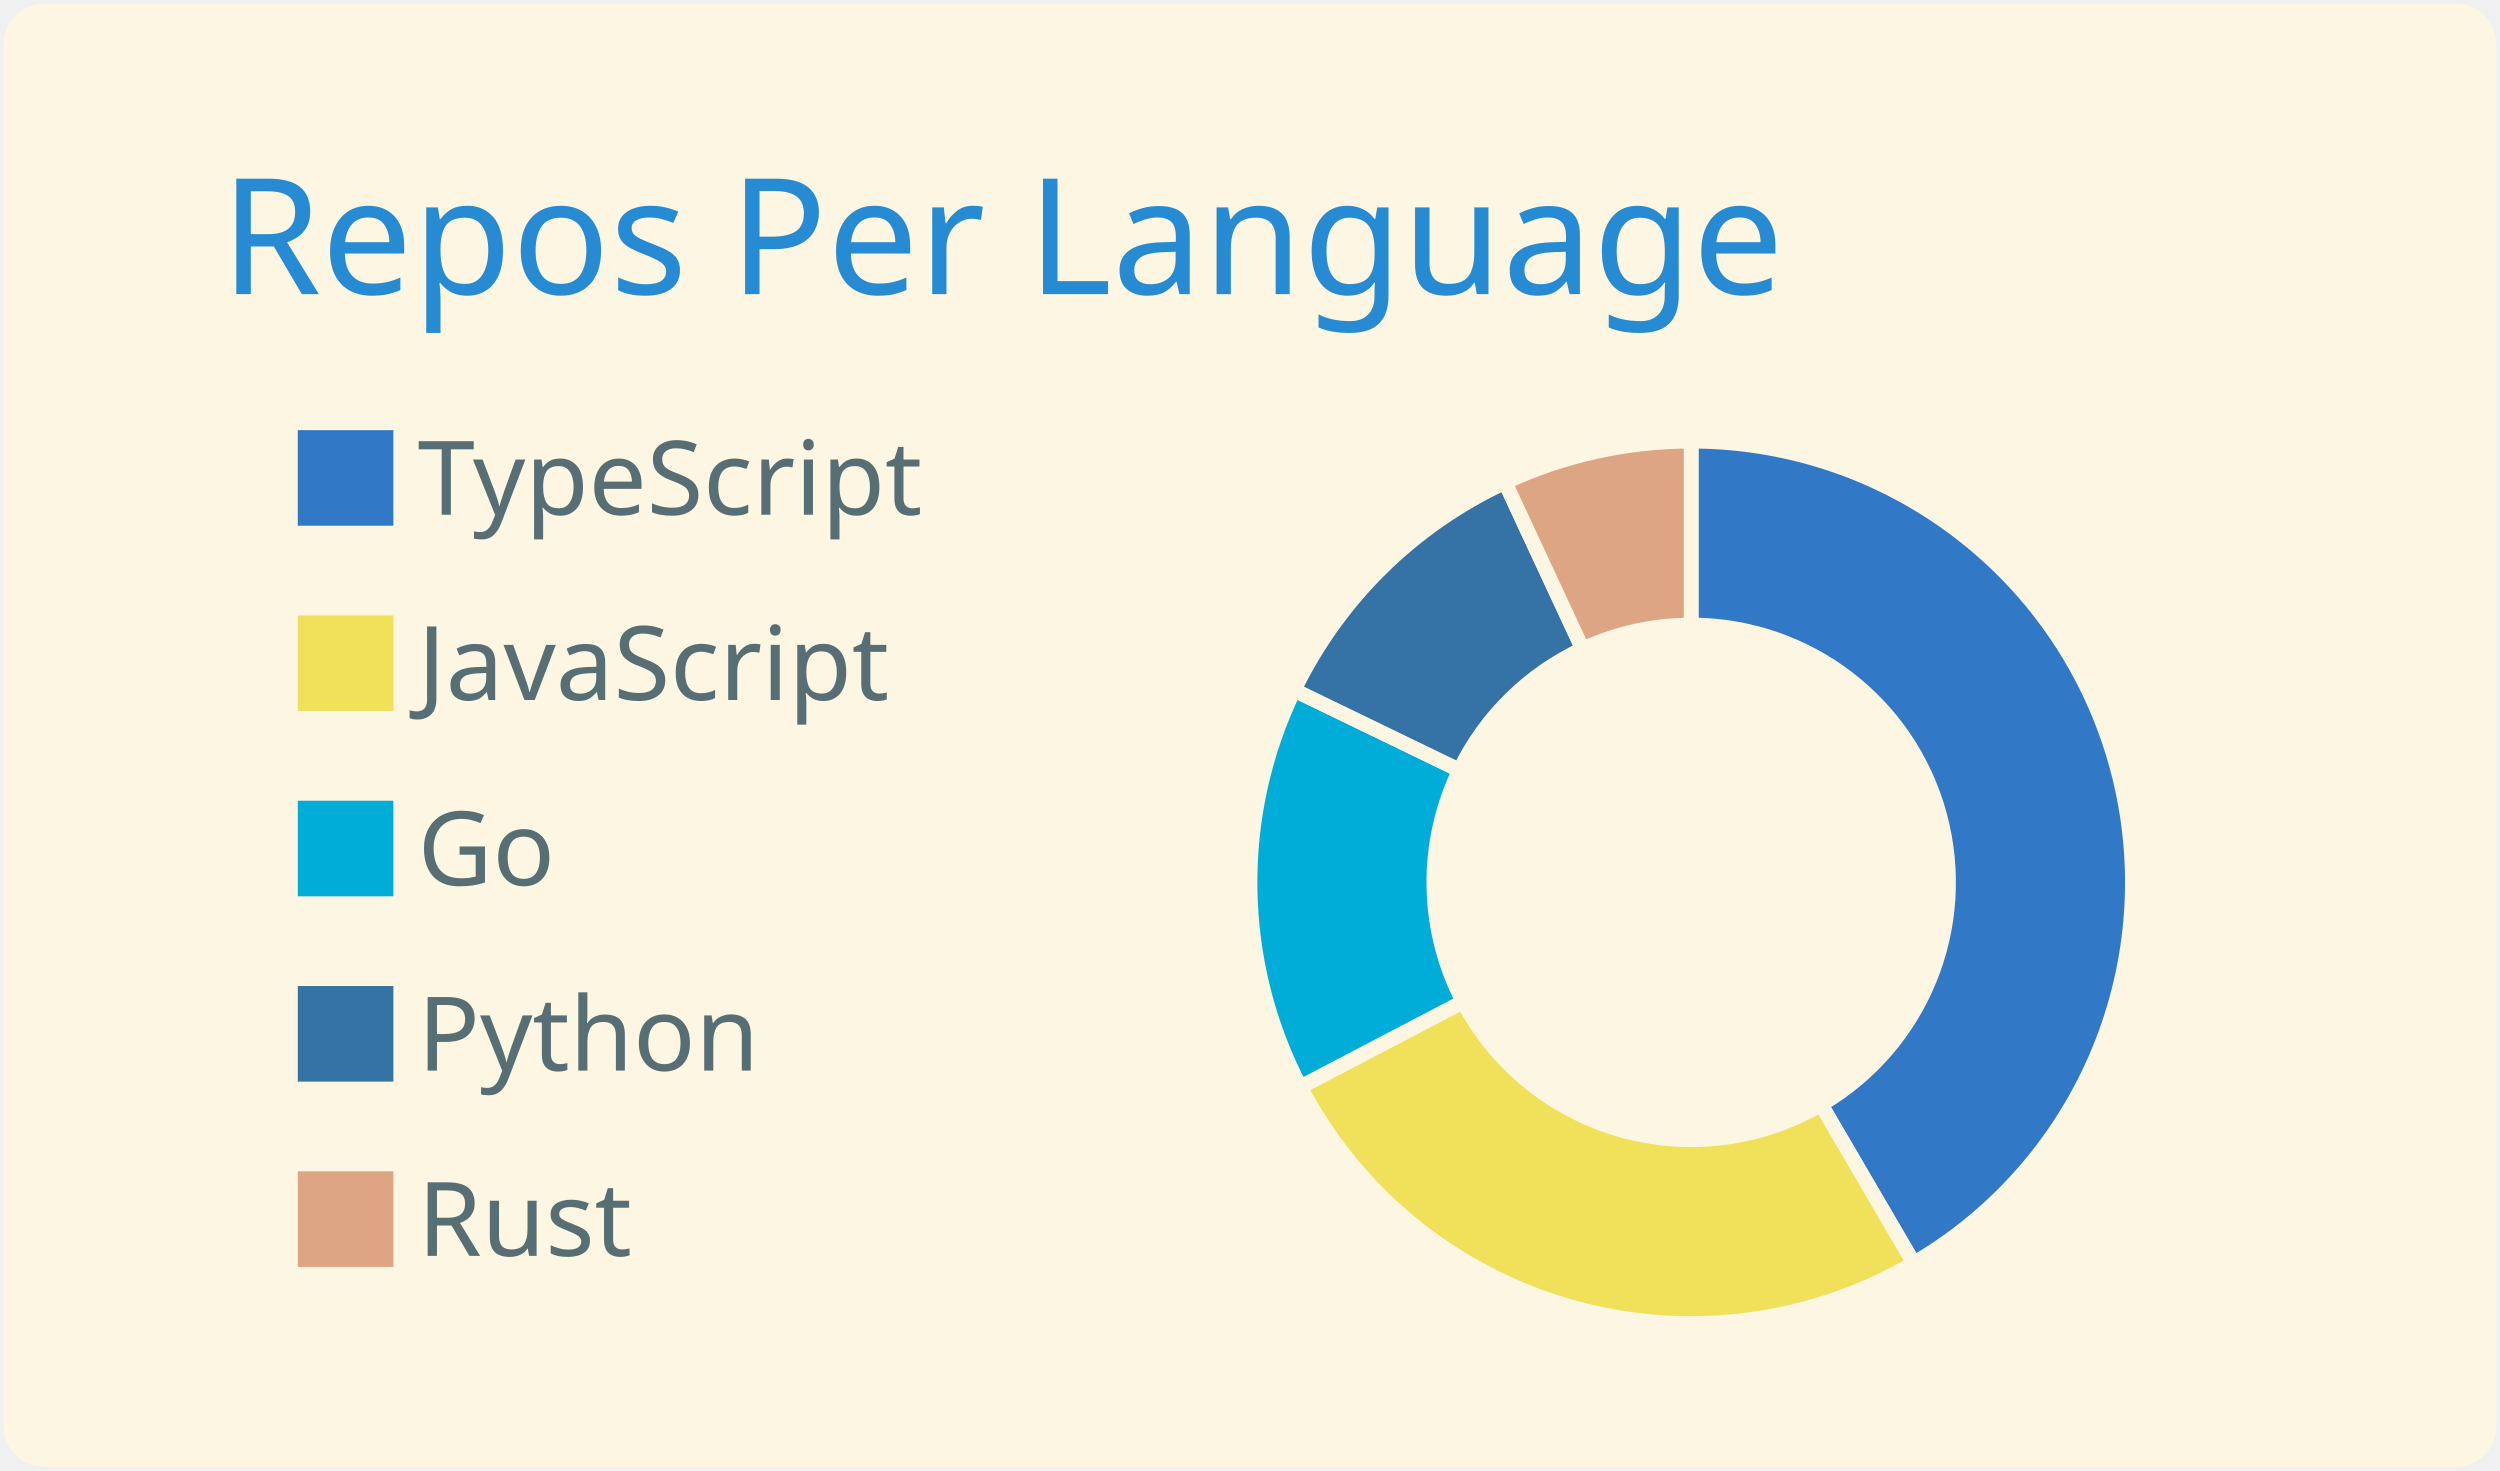
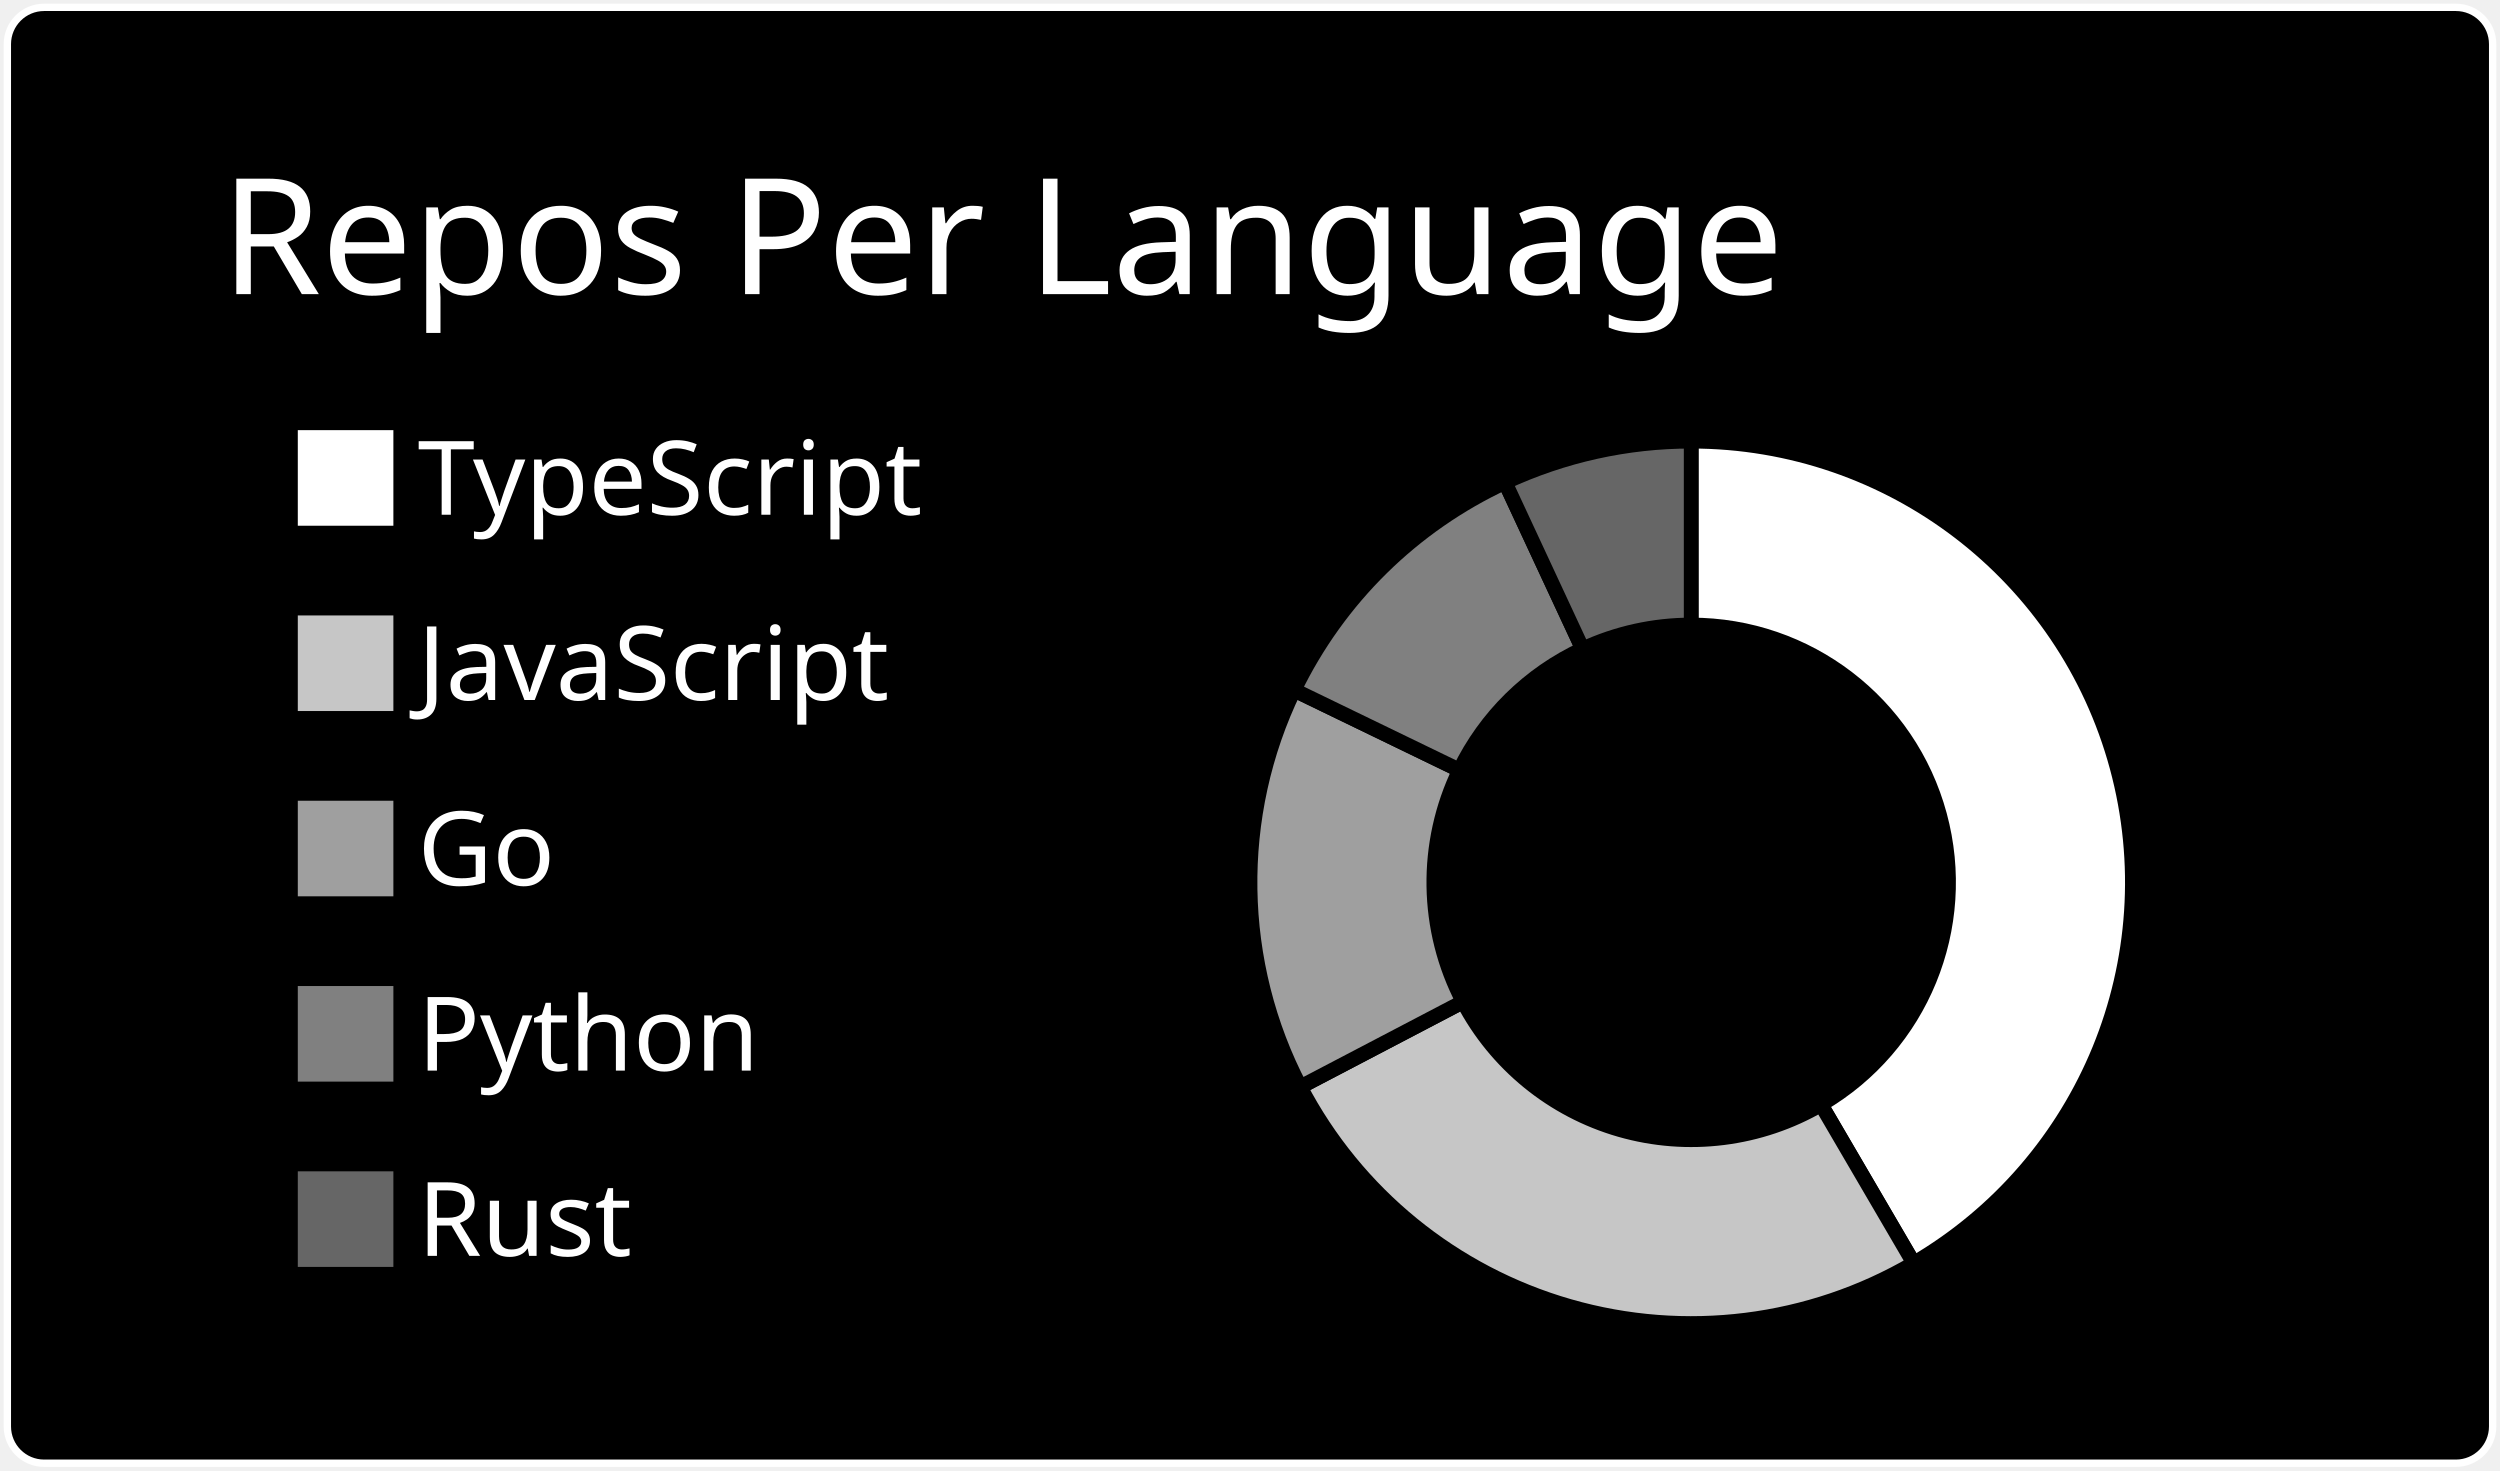
<svg xmlns="http://www.w3.org/2000/svg" width="340" height="200" viewBox="0 0 340 200">
  <style>
@keyframes gpsc-fade{from{opacity:0}to{opacity:1}}
@keyframes gpsc-rise{from{opacity:0;transform:translateY(16px)}to{opacity:1;transform:translateY(0)}}
@keyframes gpsc-grow{from{transform:scaleY(0)}to{transform:scaleY(1)}}
@keyframes gpsc-pop{from{opacity:0;transform:scale(.55)}to{opacity:1;transform:scale(1)}}
@keyframes gpsc-wipe{from{transform:translateX(calc(-1 * var(--gpsc-w,420px)))}to{transform:translateX(0)}}
@keyframes gpsc-tint{from{filter:sepia(.7) saturate(4) hue-rotate(-70deg)}to{filter:sepia(0) saturate(1) hue-rotate(0)}}
@keyframes gpsc-rgb{0%{filter:hue-rotate(0deg) saturate(1)}50%{filter:hue-rotate(180deg) saturate(1.7)}100%{filter:hue-rotate(360deg) saturate(1)}}.gpsc-item{animation:gpsc-fade 1.2s ease both calc(var(--gpsc-i,0) * 0.18s)}.arc{animation:gpsc-pop 1.2s ease both 1.35s;transform-box:fill-box;transform-origin:center}rect.bar{animation:gpsc-grow 1.5s cubic-bezier(.2,.7,.3,1) both 1.35s;transform-box:fill-box;transform-origin:center bottom}.gpsc-reveal{animation:gpsc-wipe 1.8s linear both 1.2s}@media (prefers-reduced-motion:reduce){.gpsc-root,.gpsc-root *,.gpsc-item,.gpsc-chart,rect.bar,.arc,.gpsc-reveal{animation:none!important}}</style>
  <style>* {
          font-family: 'Segoe UI', Ubuntu, "Helvetica Neue", Sans-Serif
        }</style>
  <g class="gpsc-root">
-     <rect x="1" y="1" rx="5" ry="5" height="99%" width="99.412%" stroke="#fdf6e3" stroke-width="1" fill="#fdf6e3" stroke-opacity="1" />
-     <text x="30" y="40" class="gpsc-item" style="--gpsc-i: 0; font-size: 22px; fill: #268bd2;">Repos Per Language</text>
+     <rect x="1" y="1" rx="5" ry="5" height="99%" width="99.412%" stroke="#ffffff" stroke-width="1" fill="#000000" stroke-opacity="1" />
+     <text x="30" y="40" class="gpsc-item" style="--gpsc-i: 0; font-size: 22px; fill: #ffffff;">Repos Per Language</text>
    <g transform="translate(0,40)">
      <g transform="translate(40,0)">
-         <rect y="18" width="14" height="14" class="gpsc-item" style="--gpsc-i: 0; stroke-width: 1px;" fill="#3178c6" stroke="#fdf6e3" />
-         <rect y="43.2" width="14" height="14" class="gpsc-item" style="--gpsc-i: 1; stroke-width: 1px;" fill="#f1e05a" stroke="#fdf6e3" />
-         <rect y="68.4" width="14" height="14" class="gpsc-item" style="--gpsc-i: 2; stroke-width: 1px;" fill="#00add8" stroke="#fdf6e3" />
-         <rect y="93.6" width="14" height="14" class="gpsc-item" style="--gpsc-i: 3; stroke-width: 1px;" fill="#3572a5" stroke="#fdf6e3" />
-         <rect y="118.8" width="14" height="14" class="gpsc-item" style="--gpsc-i: 4; stroke-width: 1px;" fill="#dea584" stroke="#fdf6e3" />
-         <text x="16.8" y="30" class="gpsc-item" style="--gpsc-i: 0; fill: #586e75; font-size: 14px;">TypeScript</text>
-         <text x="16.8" y="55.2" class="gpsc-item" style="--gpsc-i: 1; fill: #586e75; font-size: 14px;">JavaScript</text>
-         <text x="16.8" y="80.4" class="gpsc-item" style="--gpsc-i: 2; fill: #586e75; font-size: 14px;">Go</text>
-         <text x="16.8" y="105.6" class="gpsc-item" style="--gpsc-i: 3; fill: #586e75; font-size: 14px;">Python</text>
-         <text x="16.8" y="130.8" class="gpsc-item" style="--gpsc-i: 4; fill: #586e75; font-size: 14px;">Rust</text>
+         <rect y="18" width="14" height="14" class="gpsc-item" style="--gpsc-i: 0; stroke-width: 1px;" fill="#ffffff" stroke="#000000" />
+         <rect y="43.2" width="14" height="14" class="gpsc-item" style="--gpsc-i: 1; stroke-width: 1px;" fill="#c6c6c6" stroke="#000000" />
+         <rect y="68.4" width="14" height="14" class="gpsc-item" style="--gpsc-i: 2; stroke-width: 1px;" fill="#9f9f9f" stroke="#000000" />
+         <rect y="93.6" width="14" height="14" class="gpsc-item" style="--gpsc-i: 3; stroke-width: 1px;" fill="#808080" stroke="#000000" />
+         <rect y="118.8" width="14" height="14" class="gpsc-item" style="--gpsc-i: 4; stroke-width: 1px;" fill="#666666" stroke="#000000" />
+         <text x="16.8" y="30" class="gpsc-item" style="--gpsc-i: 0; fill: #ffffff; font-size: 14px;">TypeScript</text>
+         <text x="16.8" y="55.2" class="gpsc-item" style="--gpsc-i: 1; fill: #ffffff; font-size: 14px;">JavaScript</text>
+         <text x="16.8" y="80.4" class="gpsc-item" style="--gpsc-i: 2; fill: #ffffff; font-size: 14px;">Go</text>
+         <text x="16.8" y="105.6" class="gpsc-item" style="--gpsc-i: 3; fill: #ffffff; font-size: 14px;">Python</text>
+         <text x="16.8" y="130.8" class="gpsc-item" style="--gpsc-i: 4; fill: #ffffff; font-size: 14px;">Rust</text>
      </g>
      <g transform="translate( 230, 80 )">
        <g class="arc" style="--gpsc-i: 0;">
-           <path d="M3.67394039744206e-15,-60A60,60,0,0,1,30.269,51.805L17.657,30.22A35,35,0,0,0,2.1431318985078682e-15,-35Z" style="fill: #3178c6; stroke-width: 2px;" stroke="#fdf6e3" />
+           <path d="M3.67394039744206e-15,-60A60,60,0,0,1,30.269,51.805L17.657,30.22A35,35,0,0,0,2.1431318985078682e-15,-35Z" style="fill: #ffffff; stroke-width: 2px;" stroke="#000000" />
        </g>
        <g class="arc" style="--gpsc-i: 1;">
-           <path d="M30.269,51.805A60,60,0,0,1,-53.161,27.82L-31.01,16.228A35,35,0,0,0,17.657,30.22Z" style="fill: #f1e05a; stroke-width: 2px;" stroke="#fdf6e3" />
+           <path d="M30.269,51.805A60,60,0,0,1,-53.161,27.82L-31.01,16.228A35,35,0,0,0,17.657,30.22Z" style="fill: #c6c6c6; stroke-width: 2px;" stroke="#000000" />
        </g>
        <g class="arc" style="--gpsc-i: 2;">
-           <path d="M-53.161,27.82A60,60,0,0,1,-54,-26.153L-31.5,-15.256A35,35,0,0,0,-31.01,16.228Z" style="fill: #00add8; stroke-width: 2px;" stroke="#fdf6e3" />
+           <path d="M-53.161,27.82A60,60,0,0,1,-54,-26.153L-31.5,-15.256A35,35,0,0,0,-31.01,16.228Z" style="fill: #9f9f9f; stroke-width: 2px;" stroke="#000000" />
        </g>
        <g class="arc" style="--gpsc-i: 3;">
-           <path d="M-54,-26.153A60,60,0,0,1,-25.31,-54.4L-14.764,-31.734A35,35,0,0,0,-31.5,-15.256Z" style="fill: #3572a5; stroke-width: 2px;" stroke="#fdf6e3" />
+           <path d="M-54,-26.153A60,60,0,0,1,-25.31,-54.4L-14.764,-31.734A35,35,0,0,0,-31.5,-15.256Z" style="fill: #808080; stroke-width: 2px;" stroke="#000000" />
        </g>
        <g class="arc" style="--gpsc-i: 4;">
-           <path d="M-25.31,-54.4A60,60,0,0,1,-1.1021821192326178e-14,-60L-6.429395695523604e-15,-35A35,35,0,0,0,-14.764,-31.734Z" style="fill: #dea584; stroke-width: 2px;" stroke="#fdf6e3" />
+           <path d="M-25.31,-54.4A60,60,0,0,1,-1.1021821192326178e-14,-60L-6.429395695523604e-15,-35A35,35,0,0,0,-14.764,-31.734Z" style="fill: #666666; stroke-width: 2px;" stroke="#000000" />
        </g>
      </g>
    </g>
  </g>
</svg>
